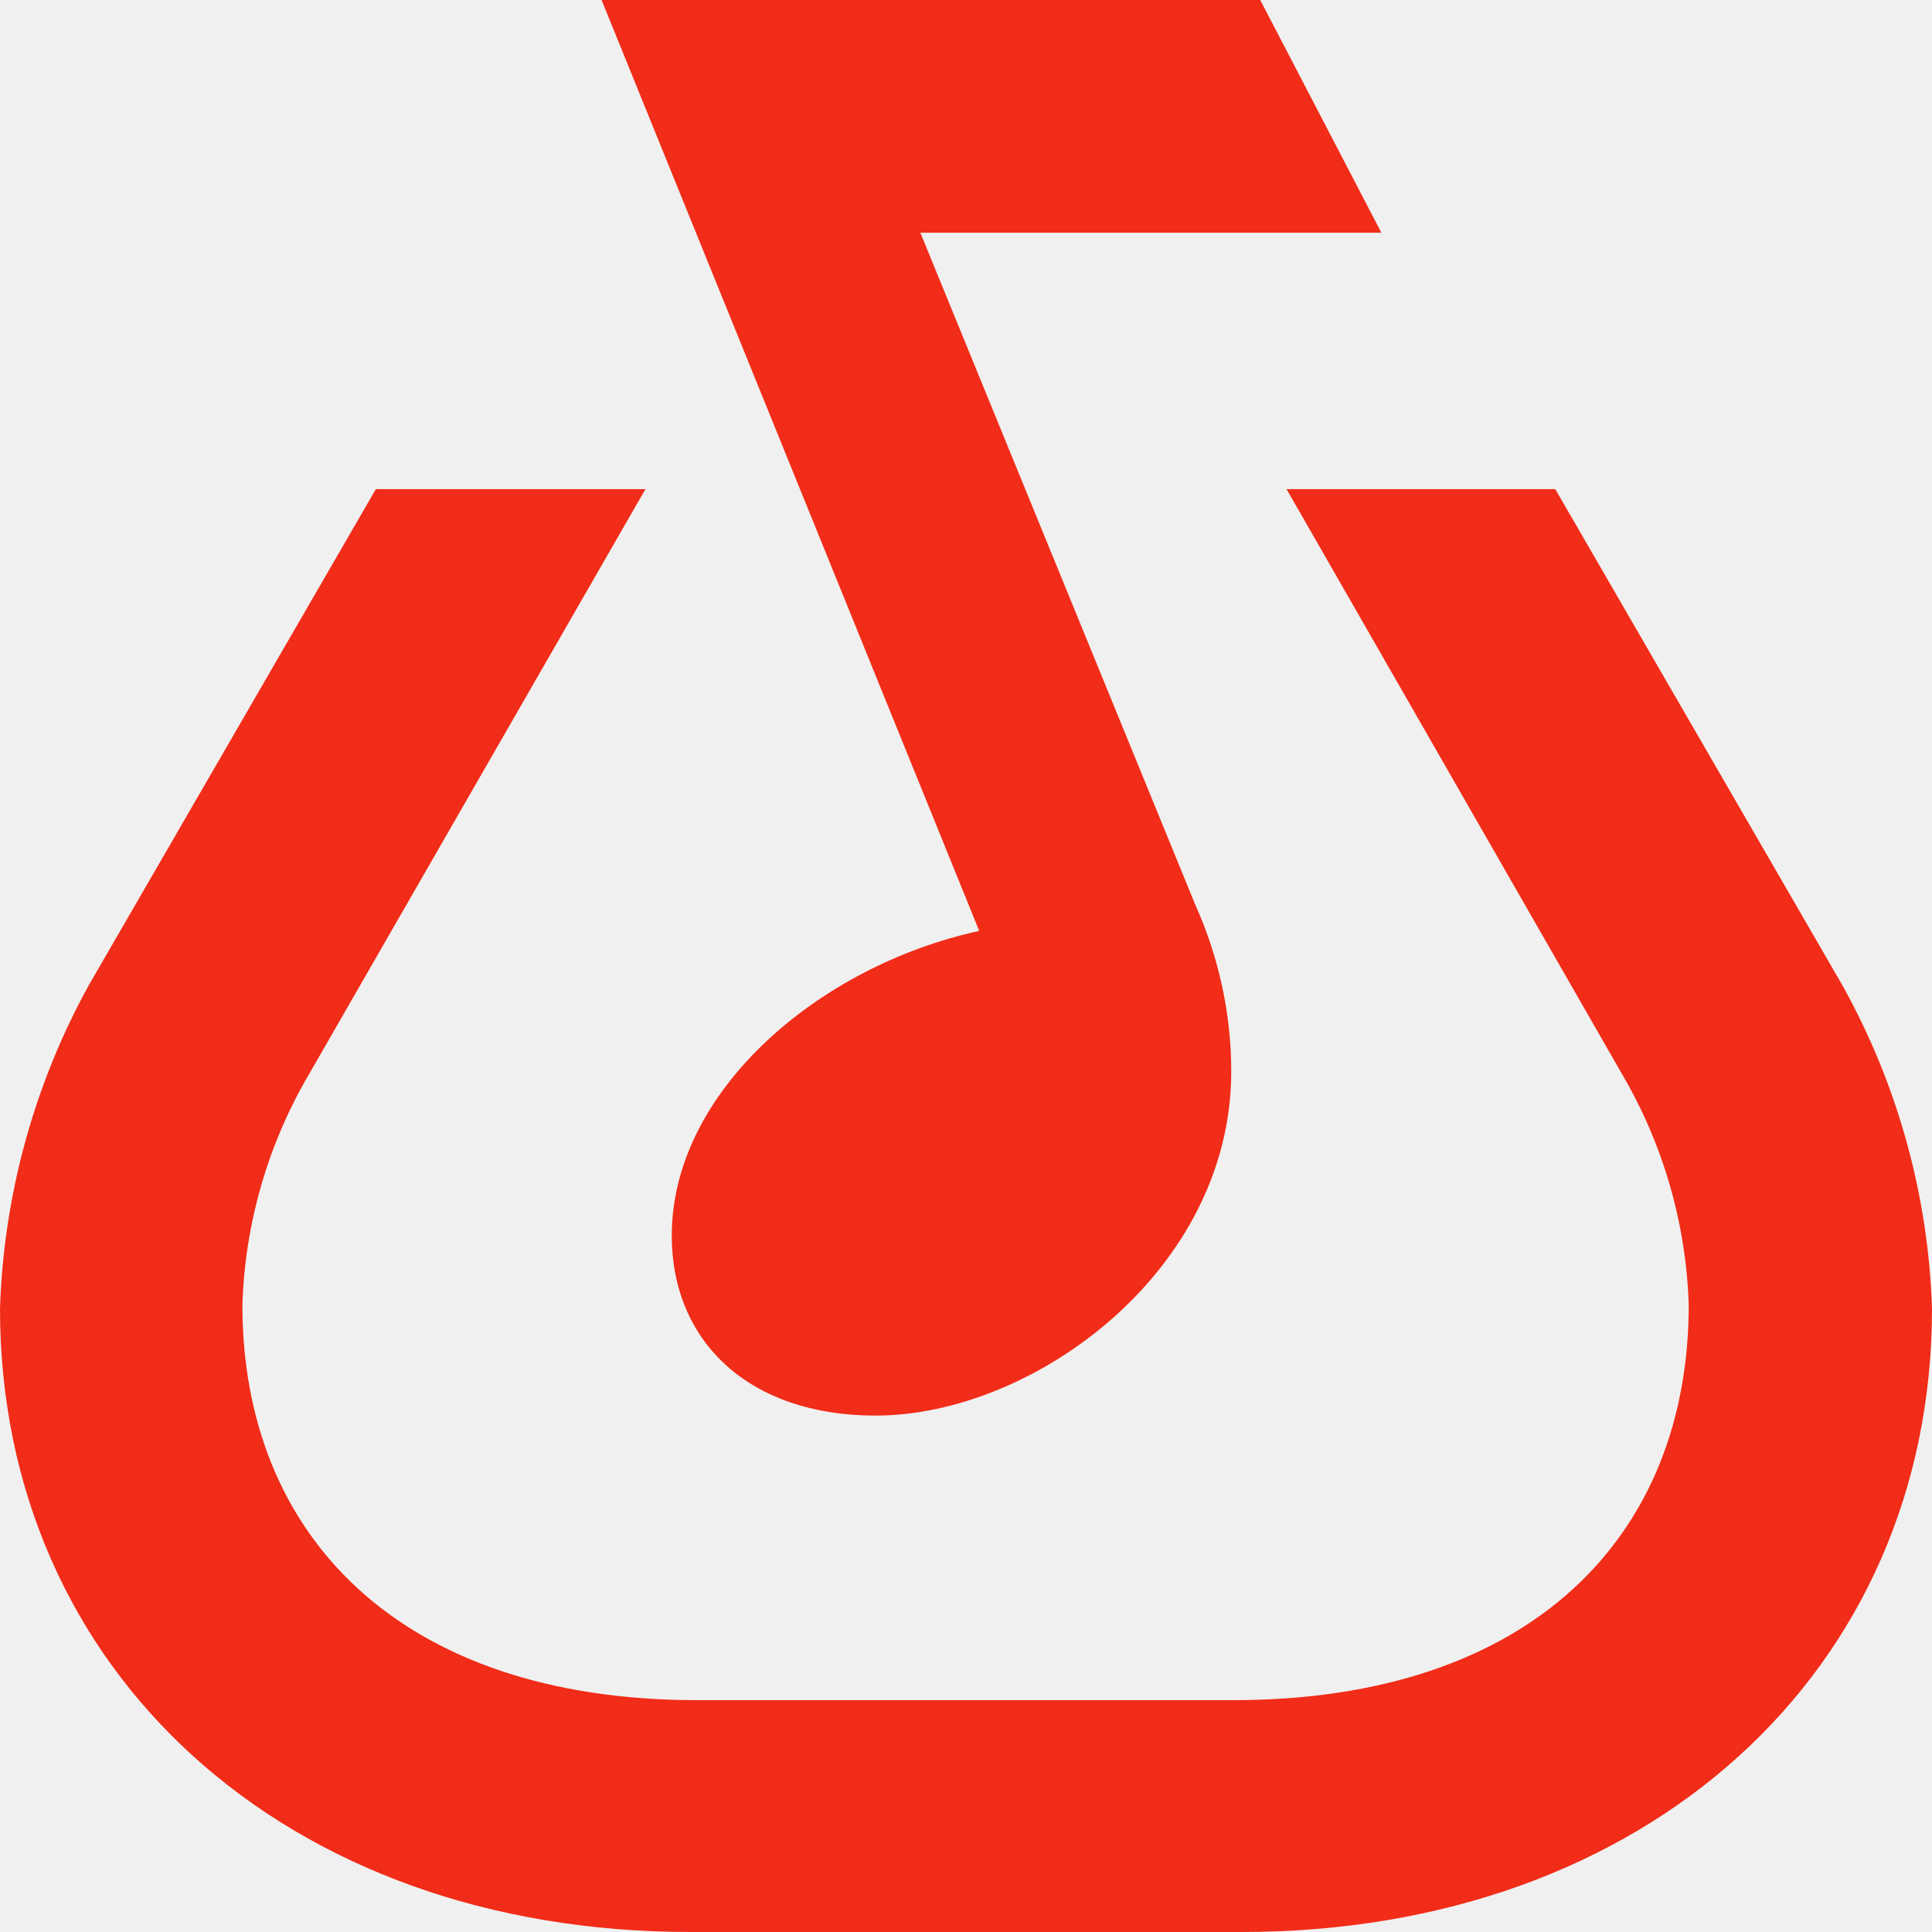
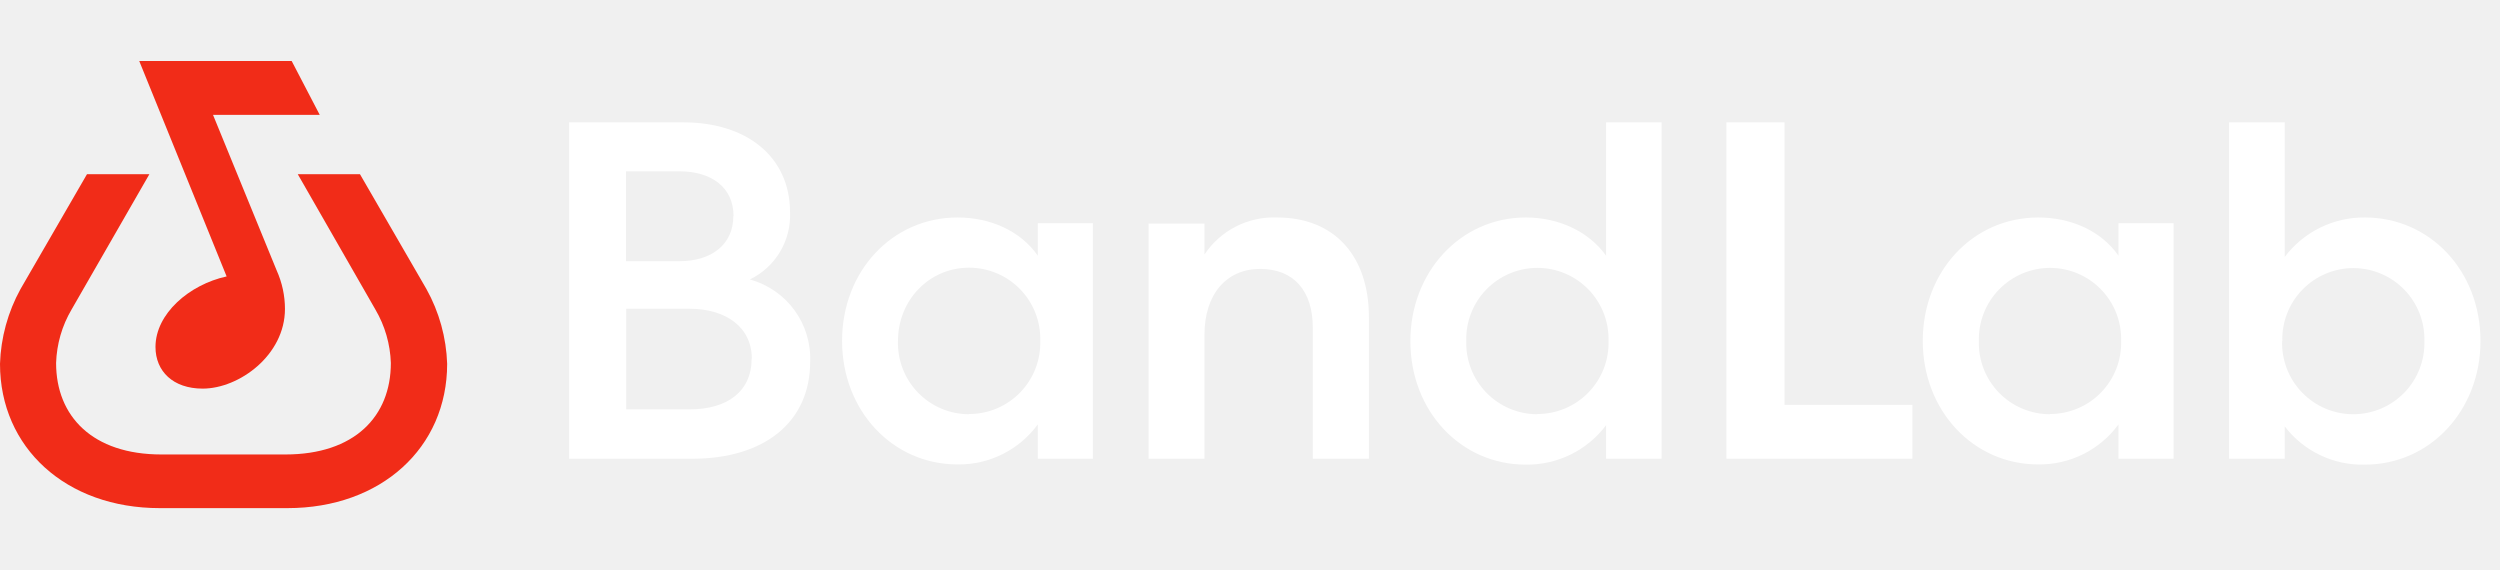
- <svg xmlns="http://www.w3.org/2000/svg" viewBox="0 0 24 24" fill="#F12C18">
-   <path d="m19.32 6.076 3.567 6.164A8.835 8.835 0 0 1 24 16.255C24 20.76 20.455 24 15.425 24h-6.85C3.545 24 0 20.76 0 16.255a8.925 8.925 0 0 1 1.102-4.015l3.567-6.164h3.349L3.84 13.342a6.033 6.033 0 0 0-.829 2.869c0 2.869 1.964 4.909 5.651 4.909h6.654c3.709 0 5.662-2.04 5.662-4.909a6.043 6.043 0 0 0-.829-2.869l-4.167-7.266h3.338Zm-8.444 11.509c-1.581 0-2.531-.927-2.531-2.236 0-1.789 1.822-3.349 3.819-3.785L7.473 0h8.182l1.505 2.891h-5.727l3.414 8.345c.295.655.448 1.364.448 2.073 0 2.476-2.455 4.276-4.419 4.276Z" />
+ <svg xmlns="http://www.w3.org/2000/svg" viewBox="0 0 123 28" width="123" height="28" fill="none">
+   <path fill-rule="evenodd" clip-rule="evenodd" d="M33.63 6.02H28v16.55h6.06c3.54 0 5.8-1.8 5.8-4.77a4.03 4.03 0 0 0-2.97-4.05 3.5 3.5 0 0 0 1.98-3.3c0-2.77-2.17-4.43-5.24-4.43Zm2.45 4.61c0 1.42-1.1 2.22-2.64 2.22H30.8V8.43h2.64c1.55 0 2.65.78 2.65 2.2Zm.9 7.02c0 1.61-1.2 2.49-3.04 2.49h-3.13v-4.95h3.1c1.84 0 3.08.93 3.08 2.46Zm16.79-6.66v11.58h-2.71v-1.69a4.81 4.81 0 0 1-3.95 1.97c-3.2 0-5.68-2.65-5.68-6.08s2.47-6.07 5.68-6.07c1.62 0 3.1.66 3.95 1.88v-1.6h2.71Zm-6.09 9.38a3.5 3.5 0 0 0 3.5-3.6 3.5 3.5 0 0 0-3.5-3.6c-1.97 0-3.5 1.6-3.5 3.61a3.5 3.5 0 0 0 3.5 3.6v-.01Z" fill="#fff" />
+   <path d="M56.5 22.57h2.76v-6.1c0-1.98 1.07-3.24 2.74-3.24 1.66 0 2.59 1.09 2.59 2.89v6.45h2.76V15.6c0-3-1.69-4.9-4.52-4.9a4.1 4.1 0 0 0-3.57 1.82V11h-2.75v11.58Z" fill="#fff" />
+   <path fill-rule="evenodd" clip-rule="evenodd" d="M79.02 22.57v-1.65a4.86 4.86 0 0 1-3.95 1.94c-3.2 0-5.68-2.63-5.68-6.08 0-3.4 2.47-6.08 5.68-6.08 1.62 0 3.1.69 3.95 1.88V6.02h2.73v16.55h-2.73Zm-3.38-2.2a3.5 3.5 0 0 0 3.5-3.6 3.5 3.5 0 0 0-3.5-3.59 3.5 3.5 0 0 0-3.5 3.6 3.5 3.5 0 0 0 3.5 3.6Z" fill="#fff" />
+   <path d="M87.8 19.92V6.02h-2.86v16.55h9.15v-2.65h-6.3Z" fill="#fff" />
+   <path fill-rule="evenodd" clip-rule="evenodd" d="M106.94 22.57h-2.71v-1.69a4.81 4.81 0 0 1-3.95 1.97c-3.2 0-5.68-2.65-5.68-6.08s2.47-6.07 5.68-6.07c1.62 0 3.1.66 3.95 1.88v-1.6h2.71v11.6Zm-6.08-2.2a3.5 3.5 0 0 0 3.5-3.6 3.5 3.5 0 0 0-3.5-3.59 3.51 3.51 0 0 0-3.5 3.6 3.5 3.5 0 0 0 3.5 3.6Zm8.81-14.35v16.55h2.74v-1.59a4.8 4.8 0 0 0 3.94 1.88c3.22 0 5.69-2.68 5.69-6.08 0-3.45-2.48-6.08-5.69-6.08a4.88 4.88 0 0 0-3.94 1.94V6.02h-2.74Zm2.62 10.77a3.5 3.5 0 0 1 3.5-3.6 3.5 3.5 0 0 1 3.49 3.59 3.5 3.5 0 0 1-3.5 3.6 3.5 3.5 0 0 1-3.5-3.6Z" fill="#fff" />
+   <path d="M9.97 19.12c-1.45 0-2.32-.85-2.32-2.05 0-1.64 1.67-3.07 3.5-3.47L6.85 3h7.5l1.38 2.65h-5.25l3.13 7.65c.27.6.41 1.25.41 1.9 0 2.27-2.25 3.92-4.05 3.92Z" fill="#F12C18" />
+   <path d="m17.71 8.57 3.27 5.65A8.1 8.1 0 0 1 22 17.9c0 4.13-3.25 7.1-7.86 7.1H7.86C3.25 25 0 22.03 0 17.9a8.18 8.18 0 0 1 1.01-3.68l3.27-5.65h3.07l-3.83 6.66c-.47.8-.73 1.7-.76 2.63 0 2.63 1.8 4.5 5.18 4.5h6.1c3.4 0 5.19-1.87 5.19-4.5a5.55 5.55 0 0 0-.76-2.63l-3.82-6.66h3.06Z" fill="#F12C18" />
</svg>
